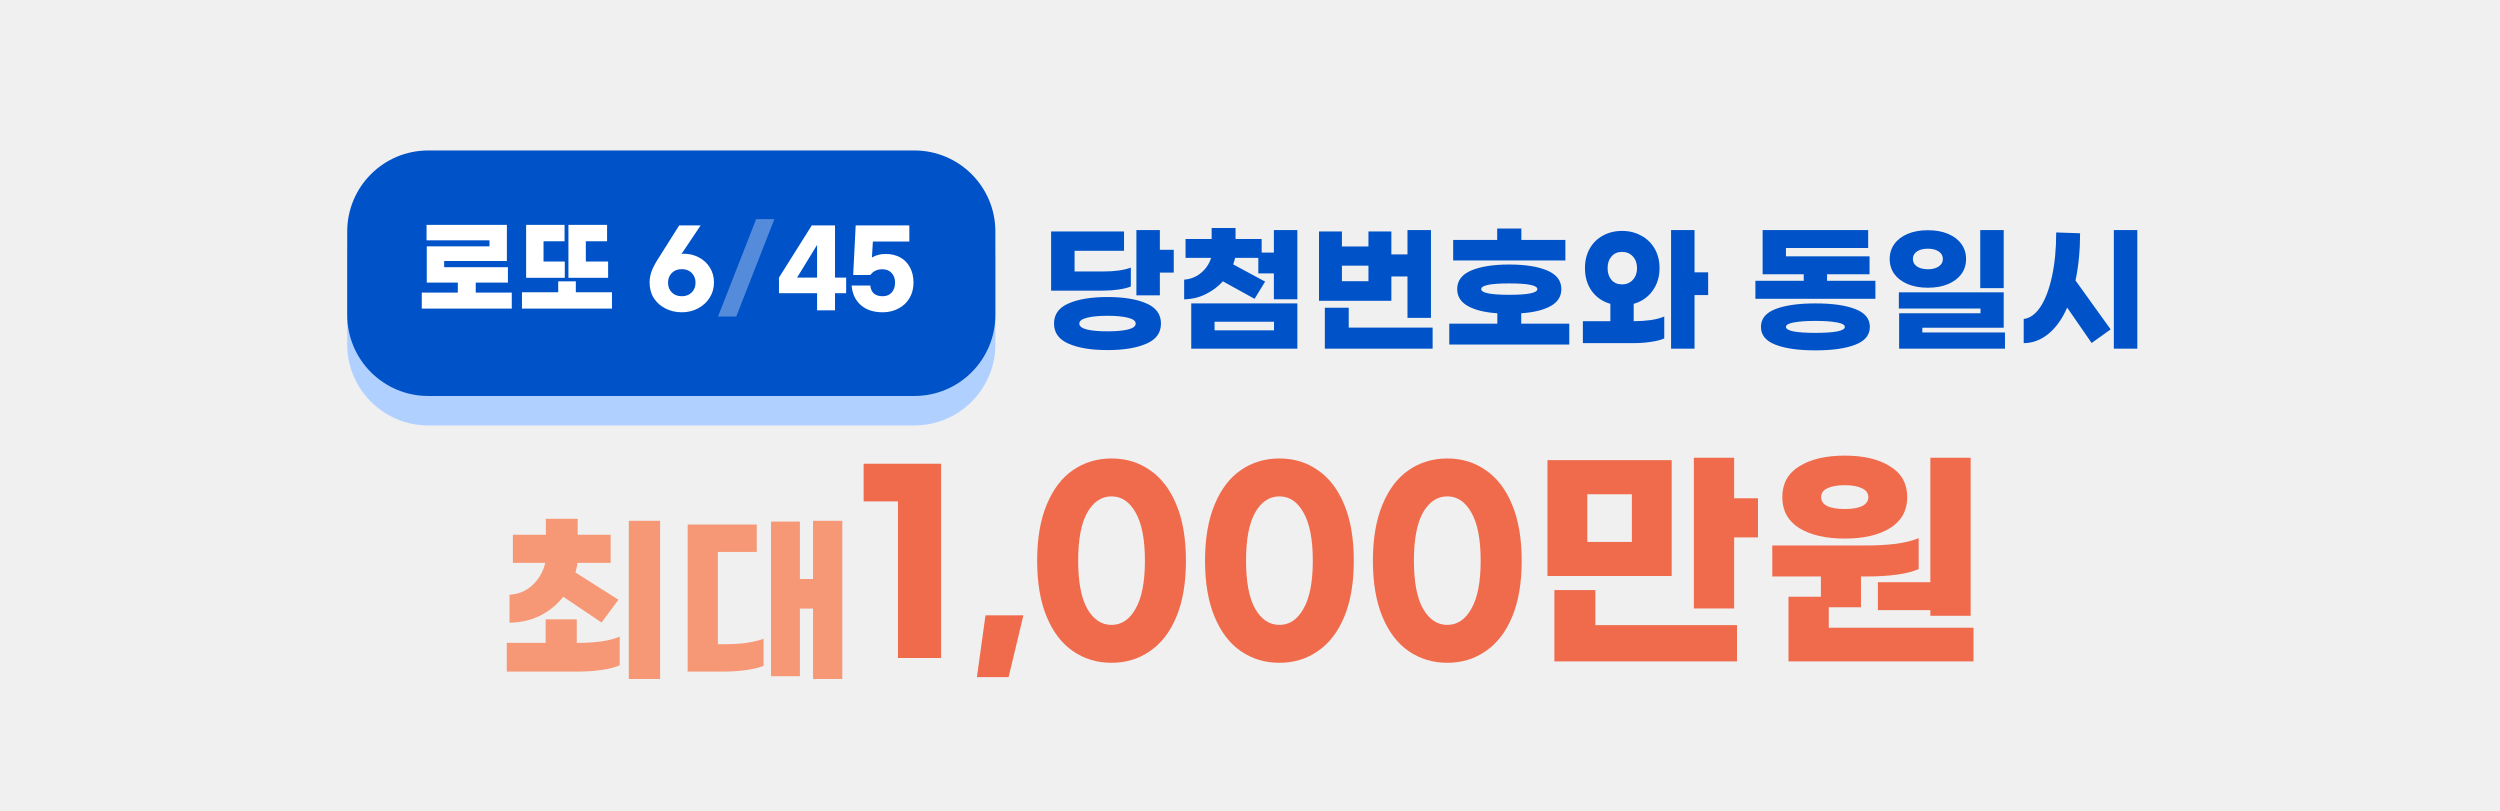
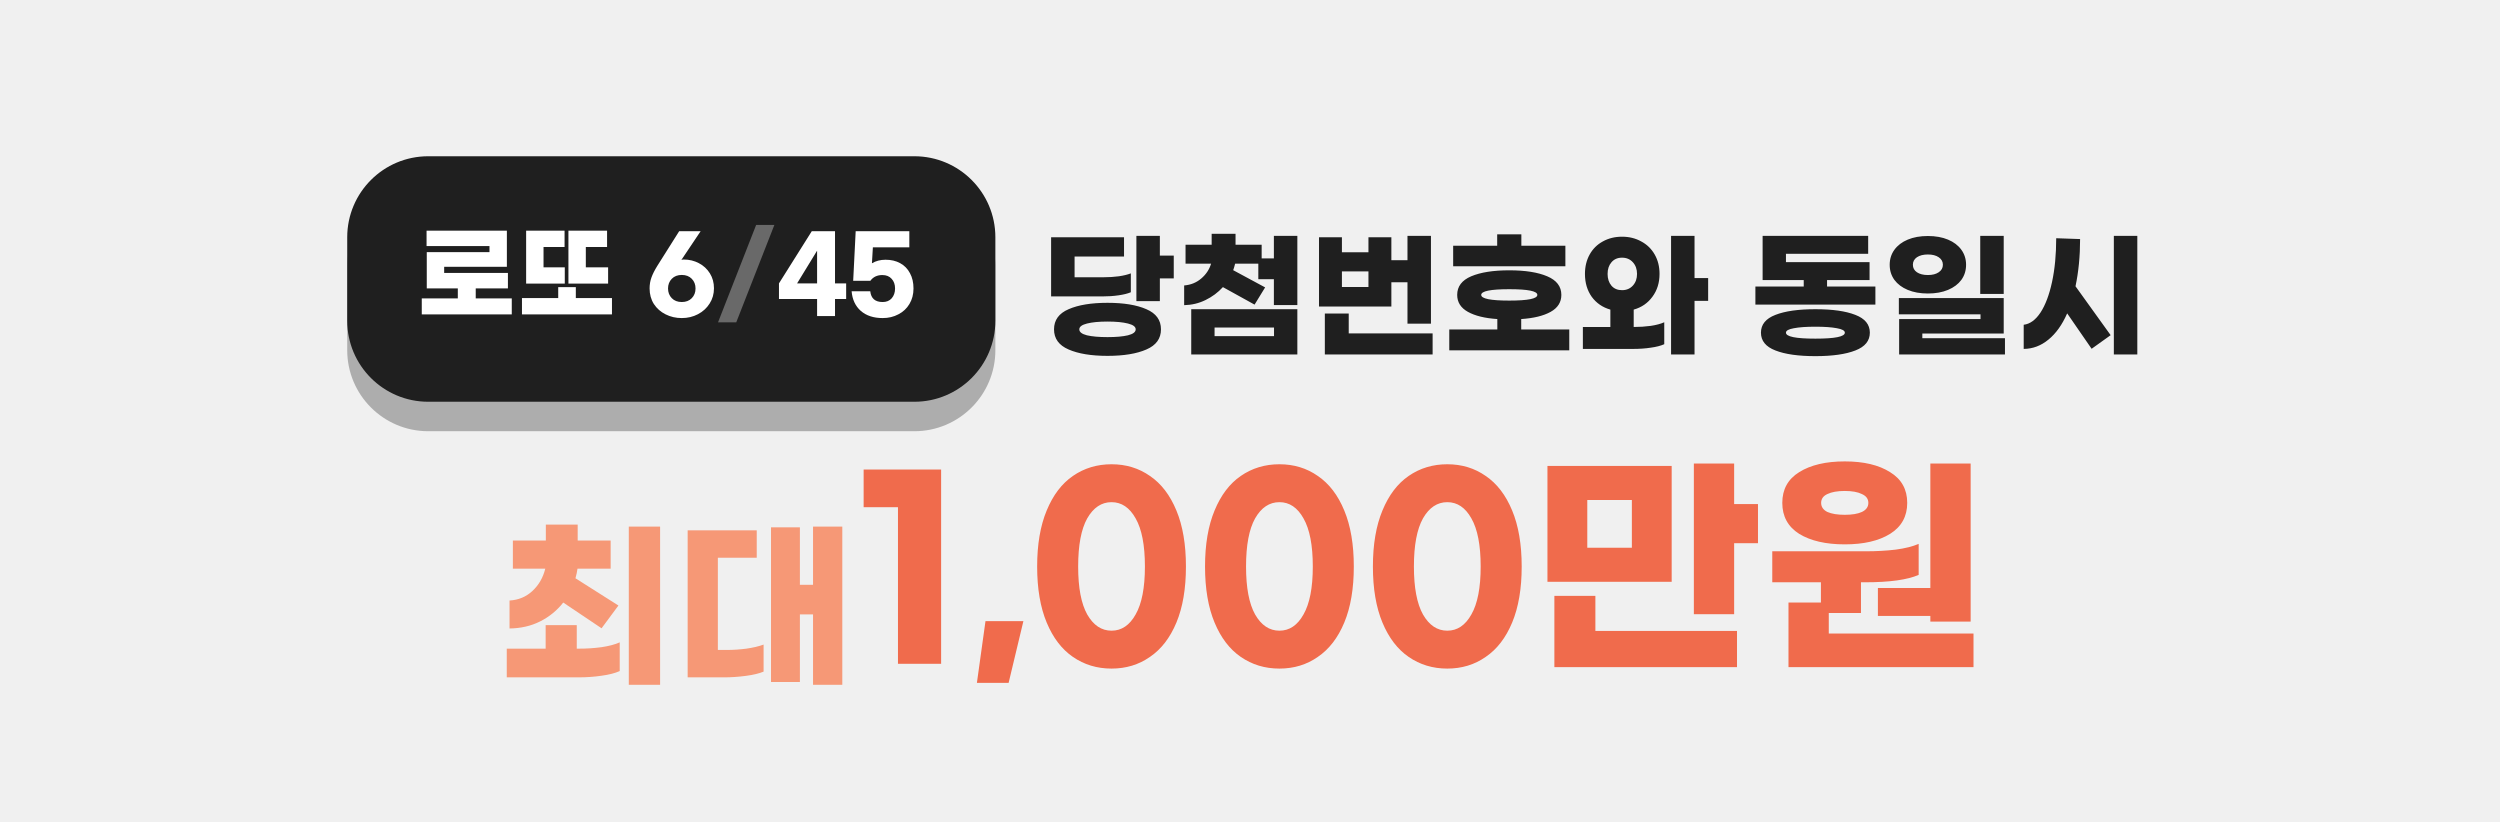
- <svg xmlns="http://www.w3.org/2000/svg" width="216" height="70" viewBox="0 0 216 70" fill="none">
-   <rect x="30" y="15.546" width="56" height="21.212" rx="7" fill="#B0D0FF" />
-   <rect x="30" y="13" width="56" height="21.212" rx="7" fill="#0052C8" />
-   <path d="M44.217 25.28V26.666H36.441V25.28H39.555V24.416H36.873V21.284H42.291V20.762H36.855V19.43H43.794V22.553H38.376V23.084H43.884V24.416H41.103V25.28H44.217ZM48.797 24.002H45.458V19.43H48.779V20.843H46.961V22.598H48.797V24.002ZM52.541 24.002H49.112V19.43H52.451V20.843H50.615V22.598H52.541V24.002ZM52.874 25.253V26.666H45.098V25.253H48.23V24.308H49.751V25.253H52.874ZM58.906 26.981C58.396 26.981 57.928 26.873 57.502 26.657C57.082 26.447 56.746 26.15 56.494 25.766C56.248 25.376 56.125 24.926 56.125 24.416C56.125 24.08 56.179 23.765 56.287 23.471C56.395 23.171 56.563 22.838 56.791 22.472L58.681 19.475H60.535L58.87 21.959C58.93 21.935 58.999 21.923 59.077 21.923C59.551 21.923 59.986 22.028 60.382 22.238C60.784 22.448 61.102 22.742 61.336 23.12C61.57 23.498 61.687 23.927 61.687 24.407C61.687 24.899 61.561 25.34 61.309 25.73C61.063 26.12 60.727 26.426 60.301 26.648C59.881 26.87 59.416 26.981 58.906 26.981ZM58.906 25.595C59.266 25.595 59.554 25.484 59.77 25.262C59.986 25.04 60.094 24.761 60.094 24.425C60.094 24.089 59.986 23.81 59.77 23.588C59.554 23.366 59.266 23.255 58.906 23.255C58.546 23.255 58.258 23.366 58.042 23.588C57.826 23.81 57.718 24.089 57.718 24.425C57.718 24.761 57.826 25.04 58.042 25.262C58.258 25.484 58.546 25.595 58.906 25.595ZM70.597 25.334H67.303V23.984L70.138 19.475H72.145V23.984H73.108V25.334H72.145V26.81H70.597V25.334ZM70.597 23.984V21.158L68.869 23.984H70.597ZM76.262 26.981C75.476 26.981 74.846 26.774 74.372 26.36C73.904 25.946 73.64 25.382 73.58 24.668H75.191C75.257 25.286 75.614 25.595 76.262 25.595C76.592 25.595 76.853 25.487 77.045 25.271C77.237 25.049 77.333 24.767 77.333 24.425C77.333 24.077 77.234 23.798 77.036 23.588C76.844 23.372 76.577 23.264 76.235 23.264C75.785 23.264 75.44 23.429 75.2 23.759H73.715L73.931 19.475H78.566V20.87H75.416L75.335 22.247C75.677 22.043 76.07 21.941 76.514 21.941C76.994 21.941 77.414 22.04 77.774 22.238C78.14 22.436 78.422 22.724 78.62 23.102C78.824 23.474 78.926 23.915 78.926 24.425C78.926 24.929 78.809 25.376 78.575 25.766C78.347 26.15 78.029 26.447 77.621 26.657C77.219 26.873 76.766 26.981 76.262 26.981Z" fill="white" />
-   <path d="M63.612 27.35H62.037L65.331 18.935H66.906L63.612 27.35Z" fill="white" fill-opacity="0.33" />
-   <path d="M101.412 21.583V23.551H100.212V25.519H98.184V19.879H100.212V21.583H101.412ZM97.704 24.751C97.44 24.863 97.088 24.951 96.648 25.015C96.208 25.079 95.744 25.111 95.256 25.111H90.816V19.999H97.116V21.667H92.844V23.455H95.34C95.812 23.455 96.256 23.427 96.672 23.371C97.096 23.307 97.44 23.223 97.704 23.119V24.751ZM95.688 25.663C97.088 25.663 98.208 25.847 99.048 26.215C99.888 26.575 100.308 27.155 100.308 27.955C100.308 28.755 99.888 29.335 99.048 29.695C98.208 30.063 97.088 30.247 95.688 30.247C94.288 30.247 93.168 30.063 92.328 29.695C91.488 29.335 91.068 28.755 91.068 27.955C91.068 27.155 91.488 26.575 92.328 26.215C93.168 25.847 94.288 25.663 95.688 25.663ZM95.688 28.627C96.424 28.627 97.012 28.575 97.452 28.471C97.9 28.359 98.124 28.187 98.124 27.955C98.124 27.731 97.9 27.563 97.452 27.451C97.004 27.339 96.416 27.283 95.688 27.283C94.96 27.283 94.372 27.339 93.924 27.451C93.476 27.563 93.252 27.731 93.252 27.955C93.252 28.187 93.472 28.359 93.912 28.471C94.36 28.575 94.952 28.627 95.688 28.627ZM112.091 19.879V25.855H110.063V23.623H108.719V22.279H106.715C106.651 22.535 106.595 22.723 106.547 22.843L109.307 24.331L108.395 25.819L105.659 24.307C105.235 24.771 104.735 25.143 104.159 25.423C103.591 25.703 102.975 25.851 102.311 25.867V24.163C102.887 24.115 103.379 23.915 103.787 23.563C104.203 23.211 104.487 22.783 104.639 22.279H102.431V20.647H104.687V19.699H106.751V20.647H109.007V21.823H110.063V19.879H112.091ZM102.923 26.215H112.091V30.127H102.923V26.215ZM104.939 28.543H110.075V27.799H104.939V28.543ZM120.214 25.987H113.962V19.999H115.942V21.295H118.234V19.999H120.214V21.979H121.606V19.879H123.634V27.463H121.606V23.887H120.214V25.987ZM118.234 24.295V22.951H115.942V24.295H118.234ZM123.778 28.303V30.127H114.466V26.587H116.53V28.303H123.778ZM135.249 22.507H125.553V20.731H129.357V19.747H131.445V20.731H135.249V22.507ZM135.585 27.967V29.767H125.217V27.967H129.369V27.067C128.289 26.995 127.441 26.787 126.825 26.443C126.209 26.099 125.901 25.611 125.901 24.979C125.901 24.251 126.305 23.715 127.113 23.371C127.929 23.027 129.025 22.855 130.401 22.855C131.777 22.855 132.869 23.027 133.677 23.371C134.493 23.715 134.901 24.251 134.901 24.979C134.901 25.611 134.593 26.099 133.977 26.443C133.361 26.787 132.513 26.995 131.433 27.067V27.967H135.585ZM127.977 24.979C127.977 25.307 128.785 25.471 130.401 25.471C132.017 25.471 132.825 25.307 132.825 24.979C132.825 24.651 132.017 24.487 130.401 24.487C128.785 24.487 127.977 24.651 127.977 24.979ZM147.584 25.495H146.408V30.127H144.38V19.879H146.408V23.527H147.584V25.495ZM141.152 27.751C141.664 27.751 142.156 27.719 142.628 27.655C143.1 27.583 143.488 27.479 143.792 27.343V29.239C143.488 29.375 143.1 29.475 142.628 29.539C142.156 29.611 141.648 29.647 141.104 29.647H136.76V27.751H139.136V26.251C138.464 26.059 137.928 25.691 137.528 25.147C137.136 24.595 136.94 23.935 136.94 23.167C136.94 22.535 137.076 21.975 137.348 21.487C137.62 20.999 138 20.623 138.488 20.359C138.976 20.087 139.528 19.951 140.144 19.951C140.76 19.951 141.312 20.087 141.8 20.359C142.296 20.623 142.684 20.999 142.964 21.487C143.244 21.975 143.384 22.535 143.384 23.167C143.384 23.927 143.18 24.583 142.772 25.135C142.372 25.687 141.832 26.059 141.152 26.251V27.751ZM140.144 21.763C139.76 21.763 139.456 21.895 139.232 22.159C139.008 22.415 138.896 22.751 138.896 23.167C138.896 23.583 139.008 23.923 139.232 24.187C139.456 24.443 139.76 24.571 140.144 24.571C140.528 24.571 140.84 24.439 141.08 24.175C141.32 23.911 141.44 23.575 141.44 23.167C141.44 22.759 141.32 22.423 141.08 22.159C140.84 21.895 140.528 21.763 140.144 21.763ZM162.034 24.259V25.819H151.666V24.259H155.842V23.695H152.29V19.879H161.41V21.427H154.306V22.147H161.53V23.695H157.858V24.259H162.034ZM156.85 26.215C158.322 26.215 159.474 26.379 160.306 26.707C161.138 27.027 161.554 27.539 161.554 28.243C161.554 28.947 161.138 29.459 160.306 29.779C159.474 30.107 158.322 30.271 156.85 30.271C155.378 30.271 154.226 30.107 153.394 29.779C152.562 29.459 152.146 28.947 152.146 28.243C152.146 27.539 152.562 27.027 153.394 26.707C154.226 26.379 155.378 26.215 156.85 26.215ZM156.85 28.759C158.546 28.759 159.394 28.587 159.394 28.243C159.394 28.067 159.166 27.939 158.71 27.859C158.254 27.771 157.634 27.727 156.85 27.727C156.066 27.727 155.446 27.771 154.99 27.859C154.534 27.939 154.306 28.067 154.306 28.243C154.306 28.587 155.154 28.759 156.85 28.759ZM173.121 24.895H171.093V19.879H173.121V24.895ZM166.569 19.891C167.233 19.891 167.813 19.995 168.309 20.203C168.805 20.411 169.189 20.703 169.461 21.079C169.733 21.455 169.869 21.887 169.869 22.375C169.869 22.871 169.733 23.307 169.461 23.683C169.189 24.051 168.805 24.339 168.309 24.547C167.813 24.755 167.233 24.859 166.569 24.859C165.905 24.859 165.325 24.755 164.829 24.547C164.333 24.339 163.949 24.051 163.677 23.683C163.405 23.307 163.269 22.871 163.269 22.375C163.269 21.887 163.405 21.455 163.677 21.079C163.949 20.703 164.333 20.411 164.829 20.203C165.325 19.995 165.905 19.891 166.569 19.891ZM166.569 21.487C166.177 21.487 165.861 21.567 165.621 21.727C165.389 21.887 165.273 22.103 165.273 22.375C165.273 22.647 165.389 22.863 165.621 23.023C165.861 23.183 166.177 23.263 166.569 23.263C166.961 23.263 167.273 23.183 167.505 23.023C167.745 22.863 167.865 22.647 167.865 22.375C167.865 22.103 167.745 21.887 167.505 21.727C167.273 21.567 166.961 21.487 166.569 21.487ZM173.121 28.315H166.089V28.723H173.229V30.127H164.085V27.067H171.117V26.659H164.061V25.255H173.121V28.315ZM184.664 19.879V30.127H182.636V19.879H184.664ZM179.72 20.155C179.72 21.627 179.588 22.987 179.324 24.235L182.36 28.459L180.716 29.635L178.604 26.575C178.172 27.559 177.632 28.315 176.984 28.843C176.344 29.371 175.632 29.639 174.848 29.647V27.559C175.392 27.495 175.876 27.143 176.3 26.503C176.724 25.855 177.056 24.975 177.296 23.863C177.536 22.751 177.656 21.491 177.656 20.083L179.72 20.155Z" fill="#0052C8" />
-   <path d="M48.664 51.56C48.131 52.243 47.464 52.787 46.664 53.192C45.875 53.587 44.995 53.789 44.024 53.8V51.384C44.792 51.341 45.448 51.069 45.992 50.568C46.547 50.056 46.92 49.411 47.112 48.632H44.312V46.2H47.16V44.824H49.912V46.2H52.76V48.632H49.896C49.864 48.877 49.805 49.155 49.72 49.464L53.432 51.816L51.976 53.784L48.664 51.56ZM57.032 45V58.664H54.328V45H57.032ZM50.008 55.544C50.691 55.544 51.347 55.501 51.976 55.416C52.616 55.32 53.139 55.181 53.544 55V57.48C53.139 57.661 52.621 57.795 51.992 57.88C51.363 57.976 50.685 58.024 49.96 58.024H43.784V55.544H47.144V53.512H49.832V55.544H50.008ZM72.775 45V58.664H70.247V52.584H69.111V58.424H66.615V45.064H69.111V50.024H70.247V45H72.775ZM62.791 55.656C63.345 55.656 63.911 55.619 64.487 55.544C65.073 55.459 65.569 55.341 65.975 55.192V57.528C65.591 57.688 65.079 57.811 64.439 57.896C63.799 57.981 63.169 58.024 62.551 58.024H59.415V45.32H65.383V47.688H62.023V55.656H62.791Z" fill="#F69876" />
-   <path d="M81.313 56.854H77.584V43.32H74.618V40.065H81.313V56.854ZM87.144 58.502H84.405L85.146 53.167H88.422L87.144 58.502ZM96.037 39.612C97.287 39.612 98.393 39.948 99.354 40.621C100.329 41.28 101.091 42.276 101.641 43.608C102.19 44.927 102.465 46.54 102.465 48.449C102.465 50.358 102.19 51.972 101.641 53.29C101.091 54.609 100.329 55.597 99.354 56.257C98.393 56.929 97.287 57.266 96.037 57.266C94.788 57.266 93.675 56.929 92.7 56.257C91.739 55.597 90.984 54.609 90.434 53.29C89.885 51.972 89.61 50.358 89.61 48.449C89.61 46.54 89.885 44.927 90.434 43.608C90.984 42.276 91.739 41.28 92.7 40.621C93.675 39.948 94.788 39.612 96.037 39.612ZM96.037 42.887C95.172 42.887 94.472 43.354 93.936 44.288C93.414 45.222 93.153 46.609 93.153 48.449C93.153 50.276 93.414 51.656 93.936 52.59C94.472 53.524 95.172 53.991 96.037 53.991C96.903 53.991 97.596 53.524 98.118 52.59C98.653 51.656 98.921 50.276 98.921 48.449C98.921 46.609 98.653 45.222 98.118 44.288C97.596 43.354 96.903 42.887 96.037 42.887ZM110.542 39.612C111.792 39.612 112.897 39.948 113.858 40.621C114.833 41.28 115.596 42.276 116.145 43.608C116.694 44.927 116.969 46.54 116.969 48.449C116.969 50.358 116.694 51.972 116.145 53.29C115.596 54.609 114.833 55.597 113.858 56.257C112.897 56.929 111.792 57.266 110.542 57.266C109.292 57.266 108.18 56.929 107.205 56.257C106.243 55.597 105.488 54.609 104.939 53.29C104.389 51.972 104.115 50.358 104.115 48.449C104.115 46.54 104.389 44.927 104.939 43.608C105.488 42.276 106.243 41.28 107.205 40.621C108.18 39.948 109.292 39.612 110.542 39.612ZM110.542 42.887C109.677 42.887 108.976 43.354 108.441 44.288C107.919 45.222 107.658 46.609 107.658 48.449C107.658 50.276 107.919 51.656 108.441 52.59C108.976 53.524 109.677 53.991 110.542 53.991C111.407 53.991 112.101 53.524 112.622 52.59C113.158 51.656 113.426 50.276 113.426 48.449C113.426 46.609 113.158 45.222 112.622 44.288C112.101 43.354 111.407 42.887 110.542 42.887ZM125.046 39.612C126.296 39.612 127.402 39.948 128.363 40.621C129.338 41.28 130.1 42.276 130.65 43.608C131.199 44.927 131.474 46.54 131.474 48.449C131.474 50.358 131.199 51.972 130.65 53.29C130.1 54.609 129.338 55.597 128.363 56.257C127.402 56.929 126.296 57.266 125.046 57.266C123.797 57.266 122.684 56.929 121.709 56.257C120.748 55.597 119.992 54.609 119.443 53.29C118.894 51.972 118.619 50.358 118.619 48.449C118.619 46.54 118.894 44.927 119.443 43.608C119.992 42.276 120.748 41.28 121.709 40.621C122.684 39.948 123.797 39.612 125.046 39.612ZM125.046 42.887C124.181 42.887 123.481 43.354 122.945 44.288C122.423 45.222 122.162 46.609 122.162 48.449C122.162 50.276 122.423 51.656 122.945 52.59C123.481 53.524 124.181 53.991 125.046 53.991C125.912 53.991 126.605 53.524 127.127 52.59C127.663 51.656 127.93 50.276 127.93 48.449C127.93 46.609 127.663 45.222 127.127 44.288C126.605 43.354 125.912 42.887 125.046 42.887ZM151.89 43.052V46.43H149.83V52.569H146.349V39.55H149.83V43.052H151.89ZM144.433 49.768H133.7V39.756H144.433V49.768ZM140.993 42.702H137.141V46.822H140.993V42.702ZM137.841 54.011H150.077V57.142H134.298V50.983H137.841V54.011ZM159.387 46.533C157.753 46.533 156.441 46.231 155.452 45.627C154.477 45.009 153.99 44.116 153.99 42.949C153.99 41.782 154.477 40.896 155.452 40.292C156.441 39.674 157.753 39.365 159.387 39.365C161.021 39.365 162.326 39.674 163.301 40.292C164.29 40.896 164.784 41.782 164.784 42.949C164.784 44.116 164.29 45.009 163.301 45.627C162.326 46.231 161.021 46.533 159.387 46.533ZM166.782 50.303V39.55H170.264V53.208H166.782V52.713H162.25V50.303H166.782ZM159.387 41.919C158.755 41.919 158.254 42.008 157.883 42.187C157.526 42.352 157.347 42.606 157.347 42.949C157.347 43.292 157.526 43.553 157.883 43.732C158.254 43.897 158.755 43.979 159.387 43.979C160.019 43.979 160.513 43.897 160.87 43.732C161.241 43.553 161.426 43.292 161.426 42.949C161.426 42.606 161.241 42.352 160.87 42.187C160.513 42.008 160.019 41.919 159.387 41.919ZM170.511 54.238V57.142H154.525V51.56H157.327V49.809H153.124V47.131H161.22C162.127 47.131 162.985 47.083 163.795 46.987C164.606 46.877 165.265 46.712 165.773 46.492V49.17C164.798 49.596 163.26 49.809 161.158 49.809H160.788V52.466H158.007V54.238H170.511Z" fill="#F06B4C" />
+ <svg xmlns="http://www.w3.org/2000/svg" width="216" height="71" viewBox="0 0 216 71" fill="none">
+   <g id="img_top">
+     <path id="main-color2" d="M79 16.045H37C33.134 16.045 30 19.179 30 23.045V30.258C30 34.123 33.134 37.258 37 37.258H79C82.866 37.258 86 34.123 86 30.258V23.045C86 19.179 82.866 16.045 79 16.045Z" fill="black" fill-opacity="0.28" />
+     <path id="main-color" d="M79 13.5H37C33.134 13.5 30 16.634 30 20.5V27.712C30 31.578 33.134 34.712 37 34.712H79C82.866 34.712 86 31.578 86 27.712V20.5C86 16.634 82.866 13.5 79 13.5Z" fill="#1F1F1F" />
+     <path id="Vector" d="M44.217 25.78V27.166H36.441V25.78H39.555V24.916H36.873V21.784H42.291V21.262H36.855V19.93H43.794V23.053H38.376V23.584H43.884V24.916H41.103V25.78H44.217ZM48.797 24.502H45.458V19.93H48.779V21.343H46.961V23.098H48.797V24.502ZM52.541 24.502H49.112V19.93H52.451V21.343H50.615V23.098H52.541V24.502ZM52.874 25.753V27.166H45.098V25.753H48.23V24.808H49.751V25.753H52.874ZM58.906 27.481C58.396 27.481 57.928 27.373 57.502 27.157C57.082 26.947 56.746 26.65 56.494 26.266C56.248 25.876 56.125 25.426 56.125 24.916C56.125 24.58 56.179 24.265 56.287 23.971C56.395 23.671 56.563 23.338 56.791 22.972L58.681 19.975H60.535L58.87 22.459C58.93 22.435 58.999 22.423 59.077 22.423C59.551 22.423 59.986 22.528 60.382 22.738C60.784 22.948 61.102 23.242 61.336 23.62C61.57 23.998 61.687 24.427 61.687 24.907C61.687 25.399 61.561 25.84 61.309 26.23C61.063 26.62 60.727 26.926 60.301 27.148C59.881 27.37 59.416 27.481 58.906 27.481ZM58.906 26.095C59.266 26.095 59.554 25.984 59.77 25.762C59.986 25.54 60.094 25.261 60.094 24.925C60.094 24.589 59.986 24.31 59.77 24.088C59.554 23.866 59.266 23.755 58.906 23.755C58.546 23.755 58.258 23.866 58.042 24.088C57.826 24.31 57.718 24.589 57.718 24.925C57.718 25.261 57.826 25.54 58.042 25.762C58.258 25.984 58.546 26.095 58.906 26.095ZM70.597 25.834H67.303V24.484L70.138 19.975H72.145V24.484H73.108V25.834H72.145V27.31H70.597V25.834ZM70.597 24.484V21.658L68.869 24.484H70.597ZM76.262 27.481C75.476 27.481 74.846 27.274 74.372 26.86C73.904 26.446 73.64 25.882 73.58 25.168H75.191C75.257 25.786 75.614 26.095 76.262 26.095C76.592 26.095 76.853 25.987 77.045 25.771C77.237 25.549 77.333 25.267 77.333 24.925C77.333 24.577 77.234 24.298 77.036 24.088C76.844 23.872 76.577 23.764 76.235 23.764C75.785 23.764 75.44 23.929 75.2 24.259H73.715L73.931 19.975H78.566V21.37H75.416L75.335 22.747C75.677 22.543 76.07 22.441 76.514 22.441C76.994 22.441 77.414 22.54 77.774 22.738C78.14 22.936 78.422 23.224 78.62 23.602C78.824 23.974 78.926 24.415 78.926 24.925C78.926 25.429 78.809 25.876 78.575 26.266C78.347 26.65 78.029 26.947 77.621 27.157C77.219 27.373 76.766 27.481 76.262 27.481Z" fill="white" />
+     <path id="Vector_2" d="M63.612 27.85H62.037L65.331 19.435H66.906L63.612 27.85Z" fill="white" fill-opacity="0.33" />
+     <path id="main-color_2" d="M101.412 22.083V24.051H100.212V26.019H98.184V20.379H100.212V22.083H101.412ZM97.704 25.251C97.44 25.363 97.088 25.451 96.648 25.515C96.208 25.579 95.744 25.611 95.256 25.611H90.816V20.499H97.116V22.167H92.844V23.955H95.34C95.812 23.955 96.256 23.927 96.672 23.871C97.096 23.807 97.44 23.723 97.704 23.619V25.251ZM95.688 26.163C97.088 26.163 98.208 26.347 99.048 26.715C99.888 27.075 100.308 27.655 100.308 28.455C100.308 29.255 99.888 29.835 99.048 30.195C98.208 30.563 97.088 30.747 95.688 30.747C94.288 30.747 93.168 30.563 92.328 30.195C91.488 29.835 91.068 29.255 91.068 28.455C91.068 27.655 91.488 27.075 92.328 26.715C93.168 26.347 94.288 26.163 95.688 26.163ZM95.688 29.127C96.424 29.127 97.012 29.075 97.452 28.971C97.9 28.859 98.124 28.687 98.124 28.455C98.124 28.231 97.9 28.063 97.452 27.951C97.004 27.839 96.416 27.783 95.688 27.783C94.96 27.783 94.372 27.839 93.924 27.951C93.476 28.063 93.252 28.231 93.252 28.455C93.252 28.687 93.472 28.859 93.912 28.971C94.36 29.075 94.952 29.127 95.688 29.127ZM112.091 20.379V26.355H110.063V24.123H108.719V22.779H106.715C106.651 23.035 106.595 23.223 106.547 23.343L109.307 24.831L108.395 26.319L105.659 24.807C105.235 25.271 104.735 25.643 104.159 25.923C103.591 26.203 102.975 26.351 102.311 26.367V24.663C102.887 24.615 103.379 24.415 103.787 24.063C104.203 23.711 104.487 23.283 104.639 22.779H102.431V21.147H104.687V20.199H106.751V21.147H109.007V22.323H110.063V20.379H112.091ZM102.923 26.715H112.091V30.627H102.923V26.715ZM104.939 29.043H110.075V28.299H104.939V29.043ZM120.214 26.487H113.962V20.499H115.942V21.795H118.234V20.499H120.214V22.479H121.606V20.379H123.634V27.963H121.606V24.387H120.214V26.487ZM118.234 24.795V23.451H115.942V24.795H118.234ZM123.778 28.803V30.627H114.466V27.087H116.53V28.803H123.778ZM135.249 23.007H125.553V21.231H129.357V20.247H131.445V21.231H135.249V23.007ZM135.585 28.467V30.267H125.217V28.467H129.369V27.567C128.289 27.495 127.441 27.287 126.825 26.943C126.209 26.599 125.901 26.111 125.901 25.479C125.901 24.751 126.305 24.215 127.113 23.871C127.929 23.527 129.025 23.355 130.401 23.355C131.777 23.355 132.869 23.527 133.677 23.871C134.493 24.215 134.901 24.751 134.901 25.479C134.901 26.111 134.593 26.599 133.977 26.943C133.361 27.287 132.513 27.495 131.433 27.567V28.467H135.585ZM127.977 25.479C127.977 25.807 128.785 25.971 130.401 25.971C132.017 25.971 132.825 25.807 132.825 25.479C132.825 25.151 132.017 24.987 130.401 24.987C128.785 24.987 127.977 25.151 127.977 25.479ZM147.584 25.995H146.408V30.627H144.38V20.379H146.408V24.027H147.584V25.995ZM141.152 28.251C141.664 28.251 142.156 28.219 142.628 28.155C143.1 28.083 143.488 27.979 143.792 27.843V29.739C143.488 29.875 143.1 29.975 142.628 30.039C142.156 30.111 141.648 30.147 141.104 30.147H136.76V28.251H139.136V26.751C138.464 26.559 137.928 26.191 137.528 25.647C137.136 25.095 136.94 24.435 136.94 23.667C136.94 23.035 137.076 22.475 137.348 21.987C137.62 21.499 138 21.123 138.488 20.859C138.976 20.587 139.528 20.451 140.144 20.451C140.76 20.451 141.312 20.587 141.8 20.859C142.296 21.123 142.684 21.499 142.964 21.987C143.244 22.475 143.384 23.035 143.384 23.667C143.384 24.427 143.18 25.083 142.772 25.635C142.372 26.187 141.832 26.559 141.152 26.751V28.251ZM140.144 22.263C139.76 22.263 139.456 22.395 139.232 22.659C139.008 22.915 138.896 23.251 138.896 23.667C138.896 24.083 139.008 24.423 139.232 24.687C139.456 24.943 139.76 25.071 140.144 25.071C140.528 25.071 140.84 24.939 141.08 24.675C141.32 24.411 141.44 24.075 141.44 23.667C141.44 23.259 141.32 22.923 141.08 22.659C140.84 22.395 140.528 22.263 140.144 22.263ZM162.034 24.759V26.319H151.666V24.759H155.842V24.195H152.29V20.379H161.41V21.927H154.306V22.647H161.53V24.195H157.858V24.759H162.034ZM156.85 26.715C158.322 26.715 159.474 26.879 160.306 27.207C161.138 27.527 161.554 28.039 161.554 28.743C161.554 29.447 161.138 29.959 160.306 30.279C159.474 30.607 158.322 30.771 156.85 30.771C155.378 30.771 154.226 30.607 153.394 30.279C152.562 29.959 152.146 29.447 152.146 28.743C152.146 28.039 152.562 27.527 153.394 27.207C154.226 26.879 155.378 26.715 156.85 26.715ZM156.85 29.259C158.546 29.259 159.394 29.087 159.394 28.743C159.394 28.567 159.166 28.439 158.71 28.359C158.254 28.271 157.634 28.227 156.85 28.227C156.066 28.227 155.446 28.271 154.99 28.359C154.534 28.439 154.306 28.567 154.306 28.743C154.306 29.087 155.154 29.259 156.85 29.259ZM173.121 25.395H171.093V20.379H173.121V25.395ZM166.569 20.391C167.233 20.391 167.813 20.495 168.309 20.703C168.805 20.911 169.189 21.203 169.461 21.579C169.733 21.955 169.869 22.387 169.869 22.875C169.869 23.371 169.733 23.807 169.461 24.183C169.189 24.551 168.805 24.839 168.309 25.047C167.813 25.255 167.233 25.359 166.569 25.359C165.905 25.359 165.325 25.255 164.829 25.047C164.333 24.839 163.949 24.551 163.677 24.183C163.405 23.807 163.269 23.371 163.269 22.875C163.269 22.387 163.405 21.955 163.677 21.579C163.949 21.203 164.333 20.911 164.829 20.703C165.325 20.495 165.905 20.391 166.569 20.391ZM166.569 21.987C166.177 21.987 165.861 22.067 165.621 22.227C165.389 22.387 165.273 22.603 165.273 22.875C165.273 23.147 165.389 23.363 165.621 23.523C165.861 23.683 166.177 23.763 166.569 23.763C166.961 23.763 167.273 23.683 167.505 23.523C167.745 23.363 167.865 23.147 167.865 22.875C167.865 22.603 167.745 22.387 167.505 22.227C167.273 22.067 166.961 21.987 166.569 21.987ZM173.121 28.815H166.089V29.223H173.229V30.627H164.085V27.567H171.117V27.159H164.061V25.755H173.121V28.815ZM184.664 20.379V30.627H182.636V20.379H184.664ZM179.72 20.655C179.72 22.127 179.588 23.487 179.324 24.735L182.36 28.959L180.716 30.135L178.604 27.075C178.172 28.059 177.632 28.815 176.984 29.343C176.344 29.871 175.632 30.139 174.848 30.147V28.059C175.392 27.995 175.876 27.643 176.3 27.003C176.724 26.355 177.056 25.475 177.296 24.363C177.536 23.251 177.656 21.991 177.656 20.583L179.72 20.655Z" fill="#1F1F1F" />
+     <path id="main-color333" d="M48.664 52.06C48.131 52.743 47.464 53.287 46.664 53.692C45.875 54.087 44.995 54.289 44.024 54.3V51.884C44.792 51.842 45.448 51.569 45.992 51.068C46.547 50.556 46.92 49.911 47.112 49.132H44.312V46.7H47.16V45.324H49.912V46.7H52.76V49.132H49.896C49.864 49.377 49.805 49.655 49.72 49.964L53.432 52.316L51.976 54.284L48.664 52.06ZM57.032 45.5V59.164H54.328V45.5H57.032ZM50.008 56.044C50.691 56.044 51.347 56.002 51.976 55.916C52.616 55.82 53.139 55.681 53.544 55.5V57.98C53.139 58.161 52.621 58.295 51.992 58.38C51.363 58.476 50.685 58.524 49.96 58.524H43.784V56.044H47.144V54.012H49.832V56.044H50.008ZM72.775 45.5V59.164H70.246V53.084H69.111V58.924H66.615V45.564H69.111V50.524H70.246V45.5H72.775ZM62.791 56.156C63.345 56.156 63.91 56.119 64.487 56.044C65.073 55.959 65.569 55.842 65.975 55.692V58.028C65.591 58.188 65.079 58.311 64.439 58.396C63.798 58.481 63.169 58.524 62.55 58.524H59.414V45.82H65.382V48.188H62.023V56.156H62.791Z" fill="#F69876" />
+     <path id="main-color333_2" d="M81.313 57.354H77.584V43.82H74.618V40.565H81.313V57.354ZM87.144 59.002H84.404L85.146 53.667H88.421L87.144 59.002ZM96.037 40.112C97.287 40.112 98.392 40.448 99.354 41.121C100.329 41.781 101.091 42.776 101.641 44.108C102.19 45.427 102.465 47.04 102.465 48.949C102.465 50.858 102.19 52.472 101.641 53.79C101.091 55.109 100.329 56.097 99.354 56.757C98.392 57.43 97.287 57.766 96.037 57.766C94.787 57.766 93.675 57.43 92.7 56.757C91.739 56.097 90.983 55.109 90.434 53.79C89.885 52.472 89.61 50.858 89.61 48.949C89.61 47.04 89.885 45.427 90.434 44.108C90.983 42.776 91.739 41.781 92.7 41.121C93.675 40.448 94.787 40.112 96.037 40.112ZM96.037 43.387C95.172 43.387 94.472 43.854 93.936 44.788C93.414 45.722 93.153 47.109 93.153 48.949C93.153 50.776 93.414 52.156 93.936 53.09C94.472 54.024 95.172 54.491 96.037 54.491C96.902 54.491 97.596 54.024 98.118 53.09C98.653 52.156 98.921 50.776 98.921 48.949C98.921 47.109 98.653 45.722 98.118 44.788C97.596 43.854 96.902 43.387 96.037 43.387ZM110.542 40.112C111.792 40.112 112.897 40.448 113.858 41.121C114.833 41.781 115.596 42.776 116.145 44.108C116.694 45.427 116.969 47.04 116.969 48.949C116.969 50.858 116.694 52.472 116.145 53.79C115.596 55.109 114.833 56.097 113.858 56.757C112.897 57.43 111.792 57.766 110.542 57.766C109.292 57.766 108.18 57.43 107.205 56.757C106.243 56.097 105.488 55.109 104.939 53.79C104.389 52.472 104.115 50.858 104.115 48.949C104.115 47.04 104.389 45.427 104.939 44.108C105.488 42.776 106.243 41.781 107.205 41.121C108.18 40.448 109.292 40.112 110.542 40.112ZM110.542 43.387C109.677 43.387 108.976 43.854 108.441 44.788C107.919 45.722 107.658 47.109 107.658 48.949C107.658 50.776 107.919 52.156 108.441 53.09C108.976 54.024 109.677 54.491 110.542 54.491C111.407 54.491 112.101 54.024 112.622 53.09C113.158 52.156 113.426 50.776 113.426 48.949C113.426 47.109 113.158 45.722 112.622 44.788C112.101 43.854 111.407 43.387 110.542 43.387ZM125.046 40.112C126.296 40.112 127.402 40.448 128.363 41.121C129.338 41.781 130.1 42.776 130.65 44.108C131.199 45.427 131.474 47.04 131.474 48.949C131.474 50.858 131.199 52.472 130.65 53.79C130.1 55.109 129.338 56.097 128.363 56.757C127.402 57.43 126.296 57.766 125.046 57.766C123.797 57.766 122.684 57.43 121.709 56.757C120.748 56.097 119.992 55.109 119.443 53.79C118.894 52.472 118.619 50.858 118.619 48.949C118.619 47.04 118.894 45.427 119.443 44.108C119.992 42.776 120.748 41.781 121.709 41.121C122.684 40.448 123.797 40.112 125.046 40.112ZM125.046 43.387C124.181 43.387 123.481 43.854 122.945 44.788C122.423 45.722 122.162 47.109 122.162 48.949C122.162 50.776 122.423 52.156 122.945 53.09C123.481 54.024 124.181 54.491 125.046 54.491C125.912 54.491 126.605 54.024 127.127 53.09C127.663 52.156 127.93 50.776 127.93 48.949C127.93 47.109 127.663 45.722 127.127 44.788C126.605 43.854 125.912 43.387 125.046 43.387ZM151.89 43.552V46.931H149.83V53.069H146.349V40.05H149.83V43.552H151.89ZM144.433 50.268H133.7V40.256H144.433V50.268ZM140.993 43.202H137.141V47.322H140.993V43.202ZM137.841 54.511H150.077V57.642H134.298V51.483H137.841V54.511ZM159.387 47.033C157.753 47.033 156.441 46.731 155.452 46.127C154.477 45.509 153.99 44.616 153.99 43.449C153.99 42.282 154.477 41.396 155.452 40.792C156.441 40.174 157.753 39.865 159.387 39.865C161.021 39.865 162.326 40.174 163.301 40.792C164.29 41.396 164.784 42.282 164.784 43.449C164.784 44.616 164.29 45.509 163.301 46.127C162.326 46.731 161.021 47.033 159.387 47.033ZM166.782 50.803V40.05H170.264V53.708H166.782V53.214H162.25V50.803H166.782ZM159.387 42.419C158.755 42.419 158.254 42.508 157.883 42.687C157.526 42.852 157.347 43.106 157.347 43.449C157.347 43.792 157.526 44.053 157.883 44.232C158.254 44.397 158.755 44.479 159.387 44.479C160.019 44.479 160.513 44.397 160.87 44.232C161.241 44.053 161.426 43.792 161.426 43.449C161.426 43.106 161.241 42.852 160.87 42.687C160.513 42.508 160.019 42.419 159.387 42.419ZM170.511 54.738V57.642H154.525V52.06H157.327V50.309H153.124V47.631H161.22C162.127 47.631 162.985 47.583 163.795 47.487C164.606 47.377 165.265 47.212 165.773 46.992V49.67C164.798 50.096 163.26 50.309 161.158 50.309H160.788V52.966H158.007V54.738H170.511Z" fill="#F06B4C" />
+   </g>
</svg>
